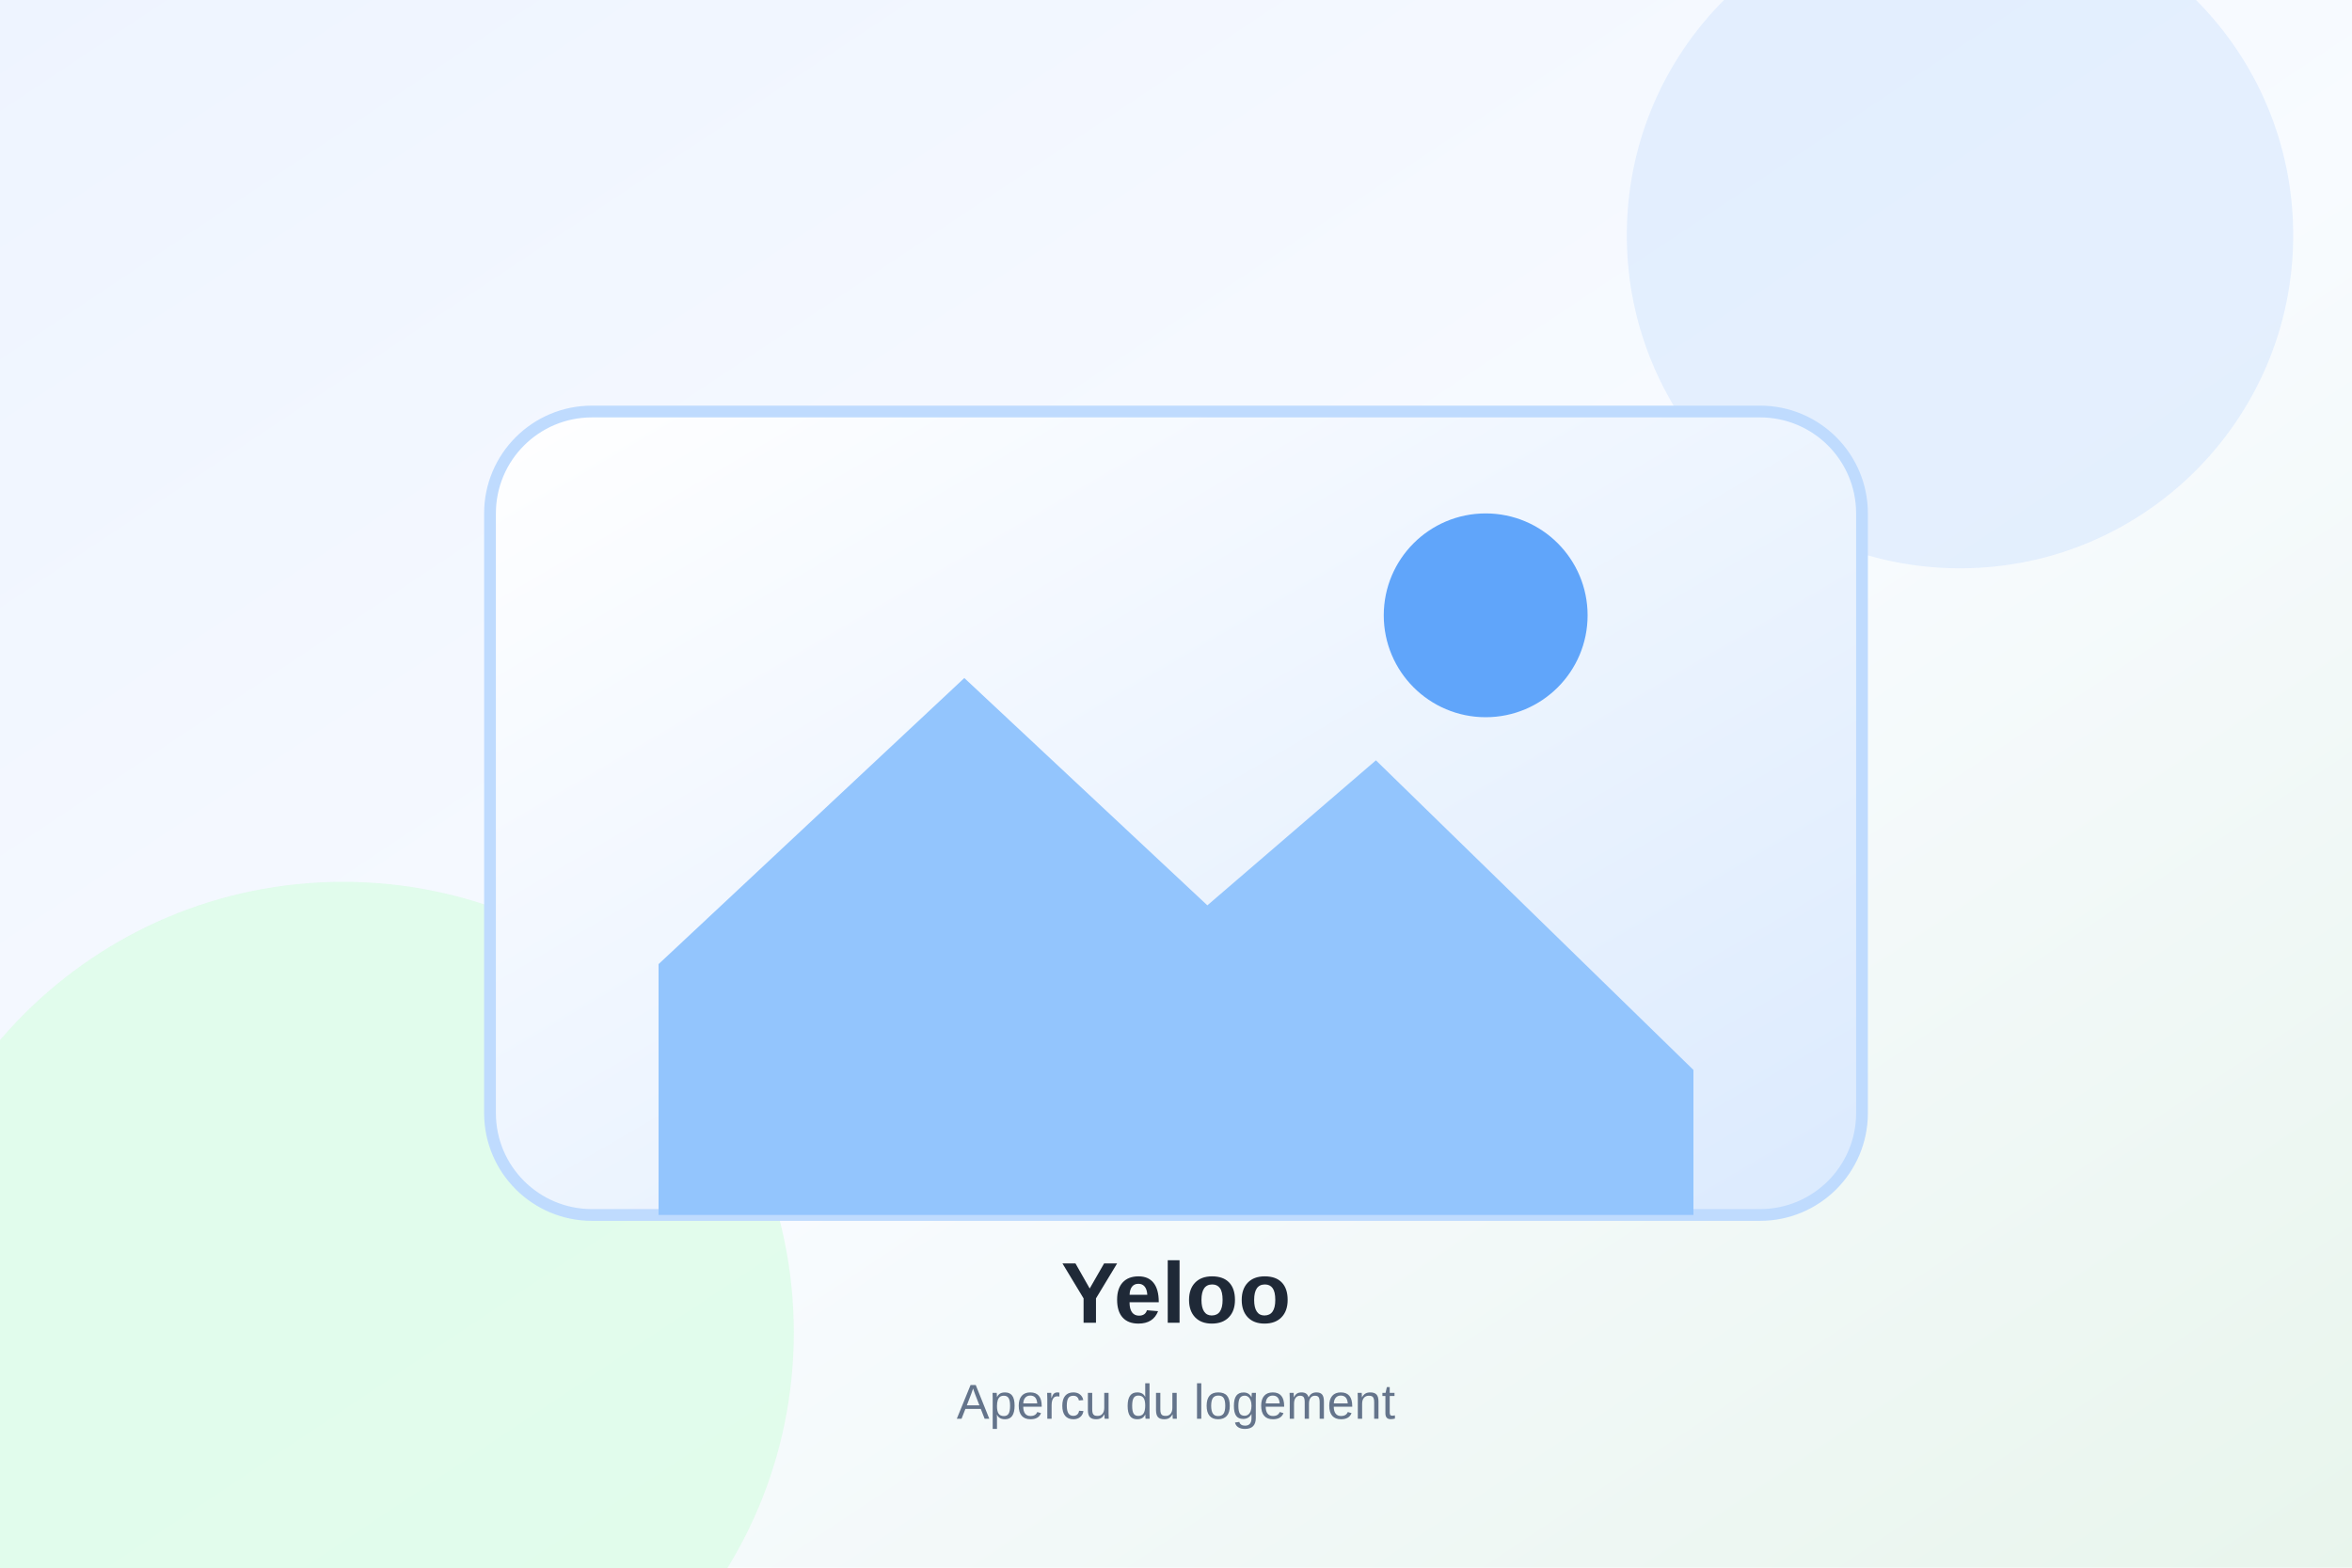
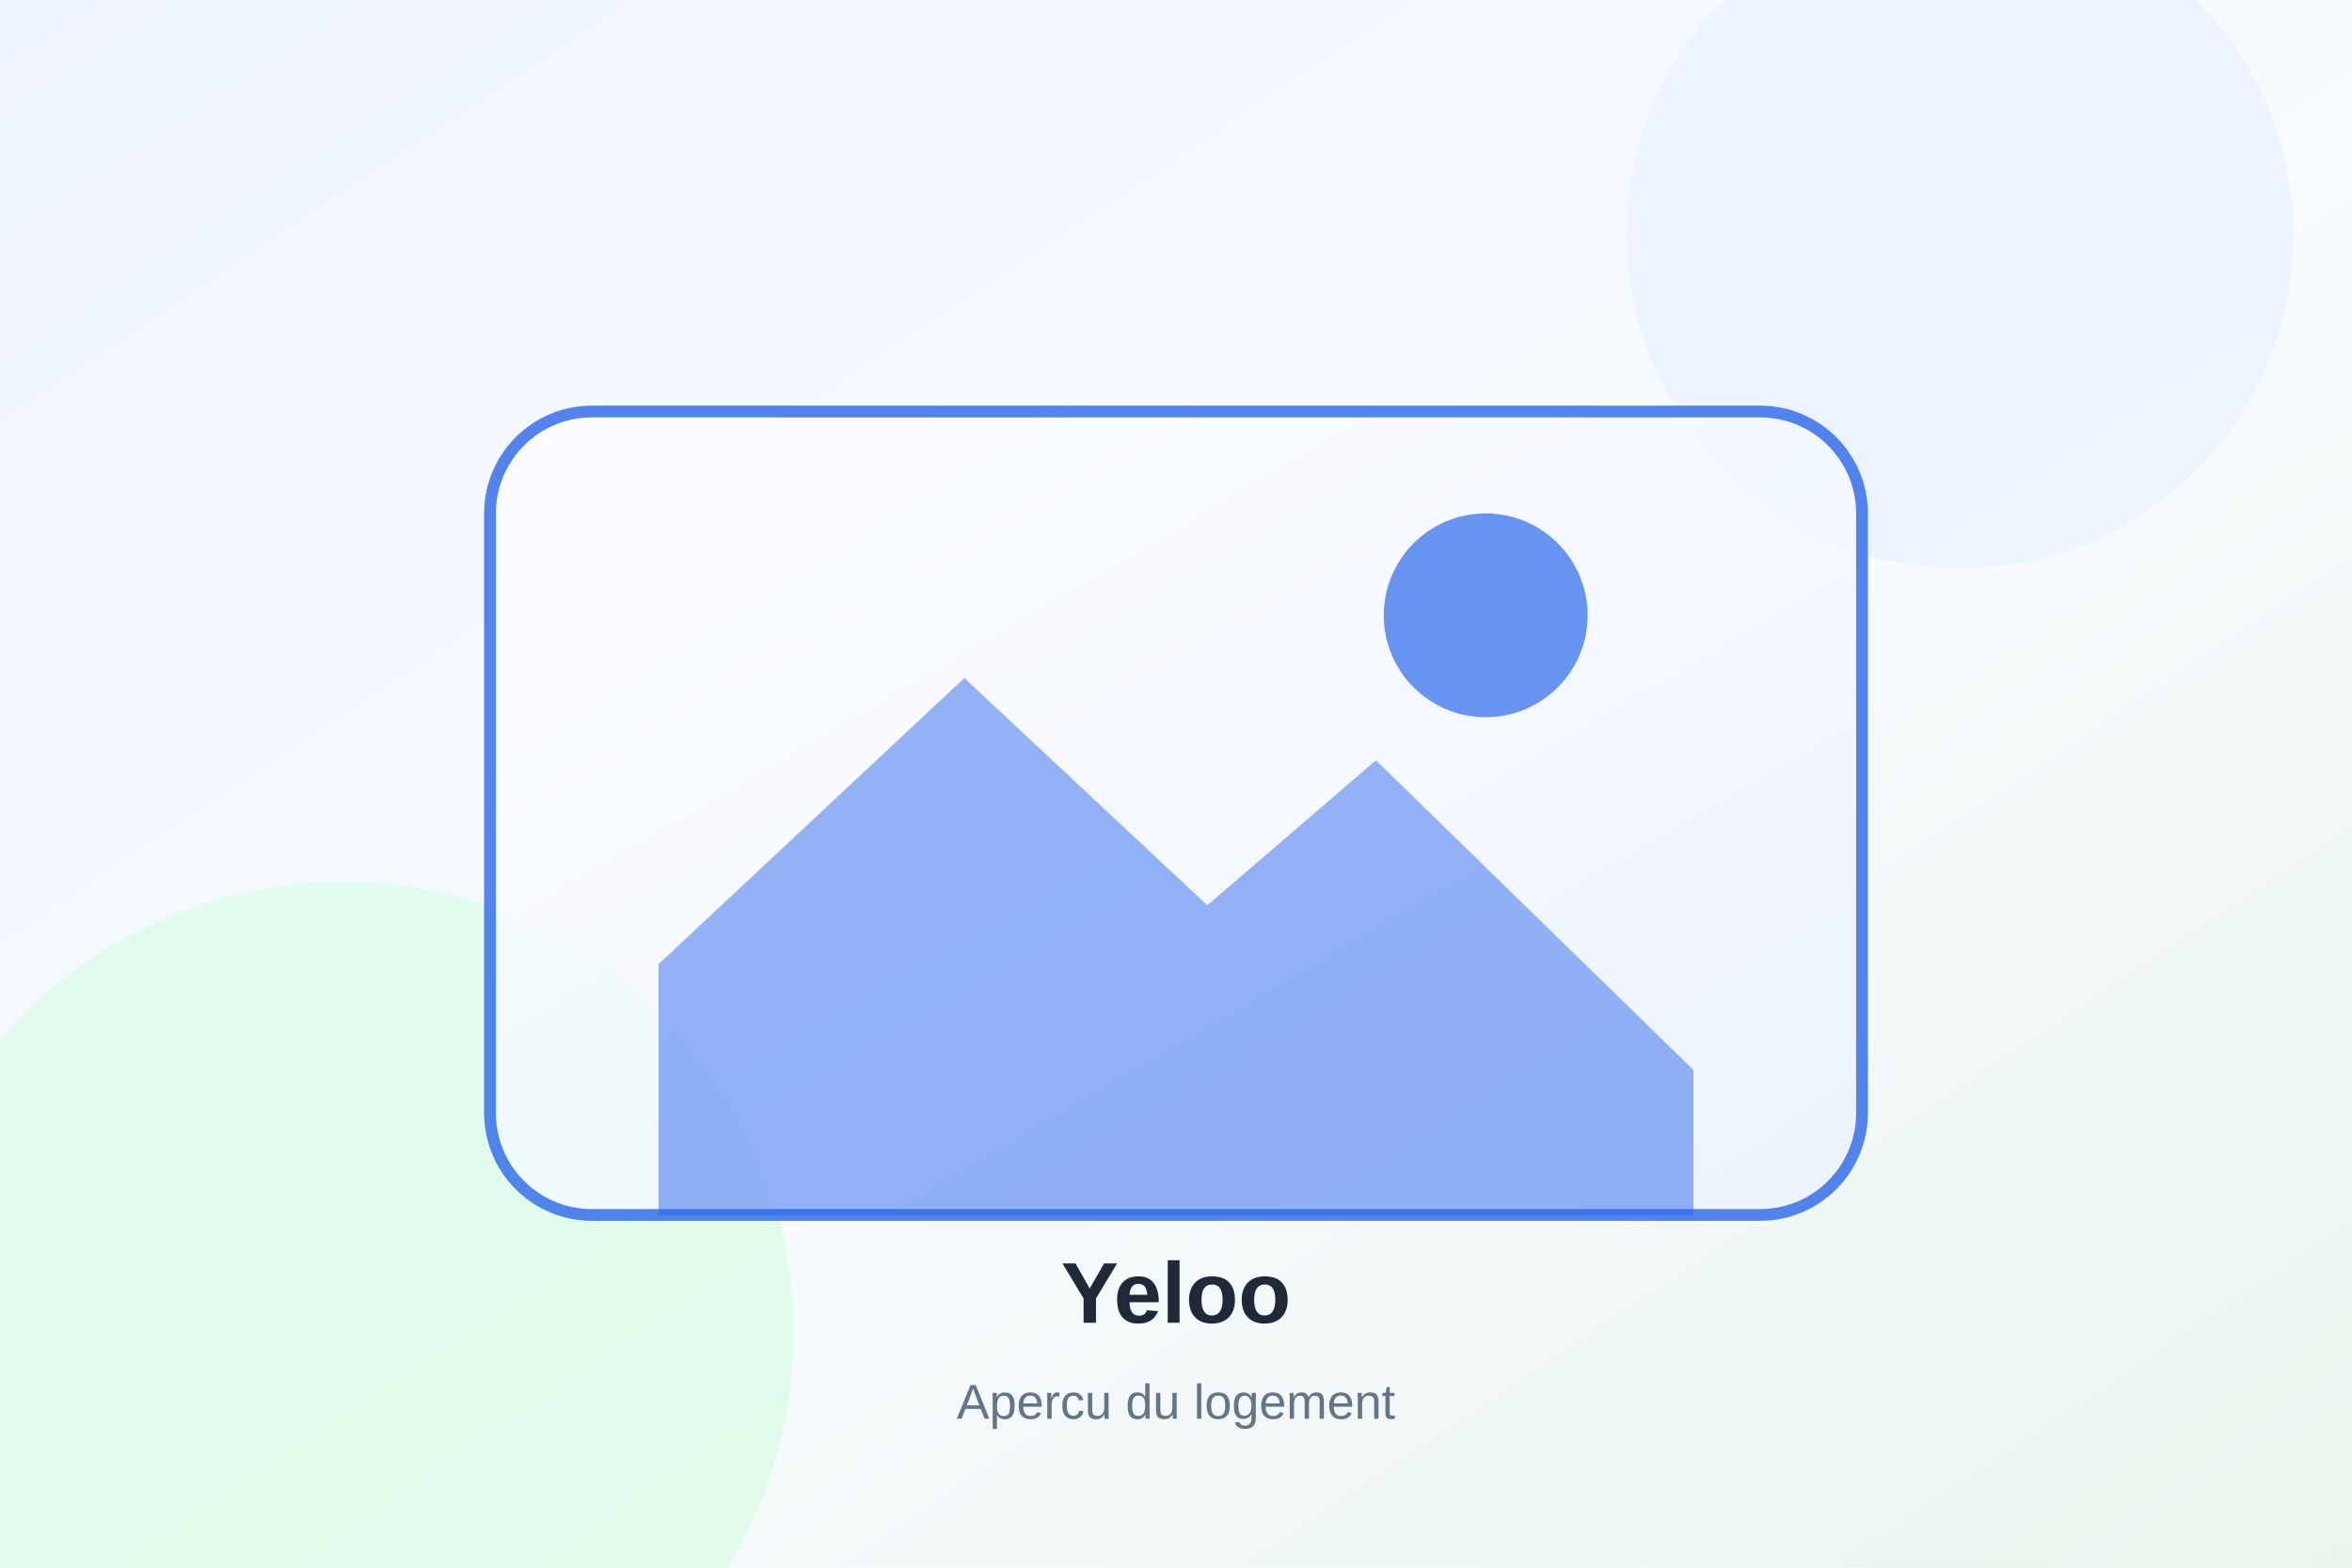
<svg xmlns="http://www.w3.org/2000/svg" viewBox="0 0 1200 800" role="img" aria-label="Yeloo property preview">
  <defs>
    <linearGradient id="bg" x1="0" x2="1" y1="0" y2="1">
      <stop offset="0" stop-color="#eef4ff" />
      <stop offset="0.55" stop-color="#f8fbff" />
      <stop offset="1" stop-color="#e8f5ec" />
    </linearGradient>
    <linearGradient id="card" x1="0" x2="1" y1="0" y2="1">
      <stop offset="0" stop-color="#ffffff" />
-       <stop offset="1" stop-color="#dbeafe" />
+       <stop offset="1" stop-color="#eaf1ff" />
    </linearGradient>
  </defs>
  <rect width="1200" height="800" fill="url(#bg)" />
-   <circle cx="1000" cy="120" r="170" fill="#dbeafe" opacity="0.7" />
+   <circle cx="1000" cy="120" r="170" fill="#eaf1ff" opacity="0.7" />
  <circle cx="175" cy="680" r="230" fill="#dcfce7" opacity="0.8" />
-   <rect x="250" y="210" width="700" height="410" rx="52" fill="url(#card)" stroke="#bfdbfe" stroke-width="6" />
-   <path d="M336 492L492 346l124 116 86-74 162 158v74H336z" fill="#93c5fd" />
-   <circle cx="758" cy="314" r="52" fill="#60a5fa" />
+   <rect x="250" y="210" width="700" height="410" rx="52" fill="url(#card)" stroke="#2563eb" stroke-width="6" opacity="0.78" />
+   <path d="M336 492L492 346l124 116 86-74 162 158v74H336z" fill="#2563eb" opacity="0.48" />
+   <circle cx="758" cy="314" r="52" fill="#2563eb" opacity="0.68" />
  <text x="600" y="675" fill="#1f2937" font-family="Arial, sans-serif" font-size="44" font-weight="700" text-anchor="middle">Yeloo</text>
  <text x="600" y="724" fill="#64748b" font-family="Arial, sans-serif" font-size="25" text-anchor="middle">Apercu du logement</text>
</svg>
